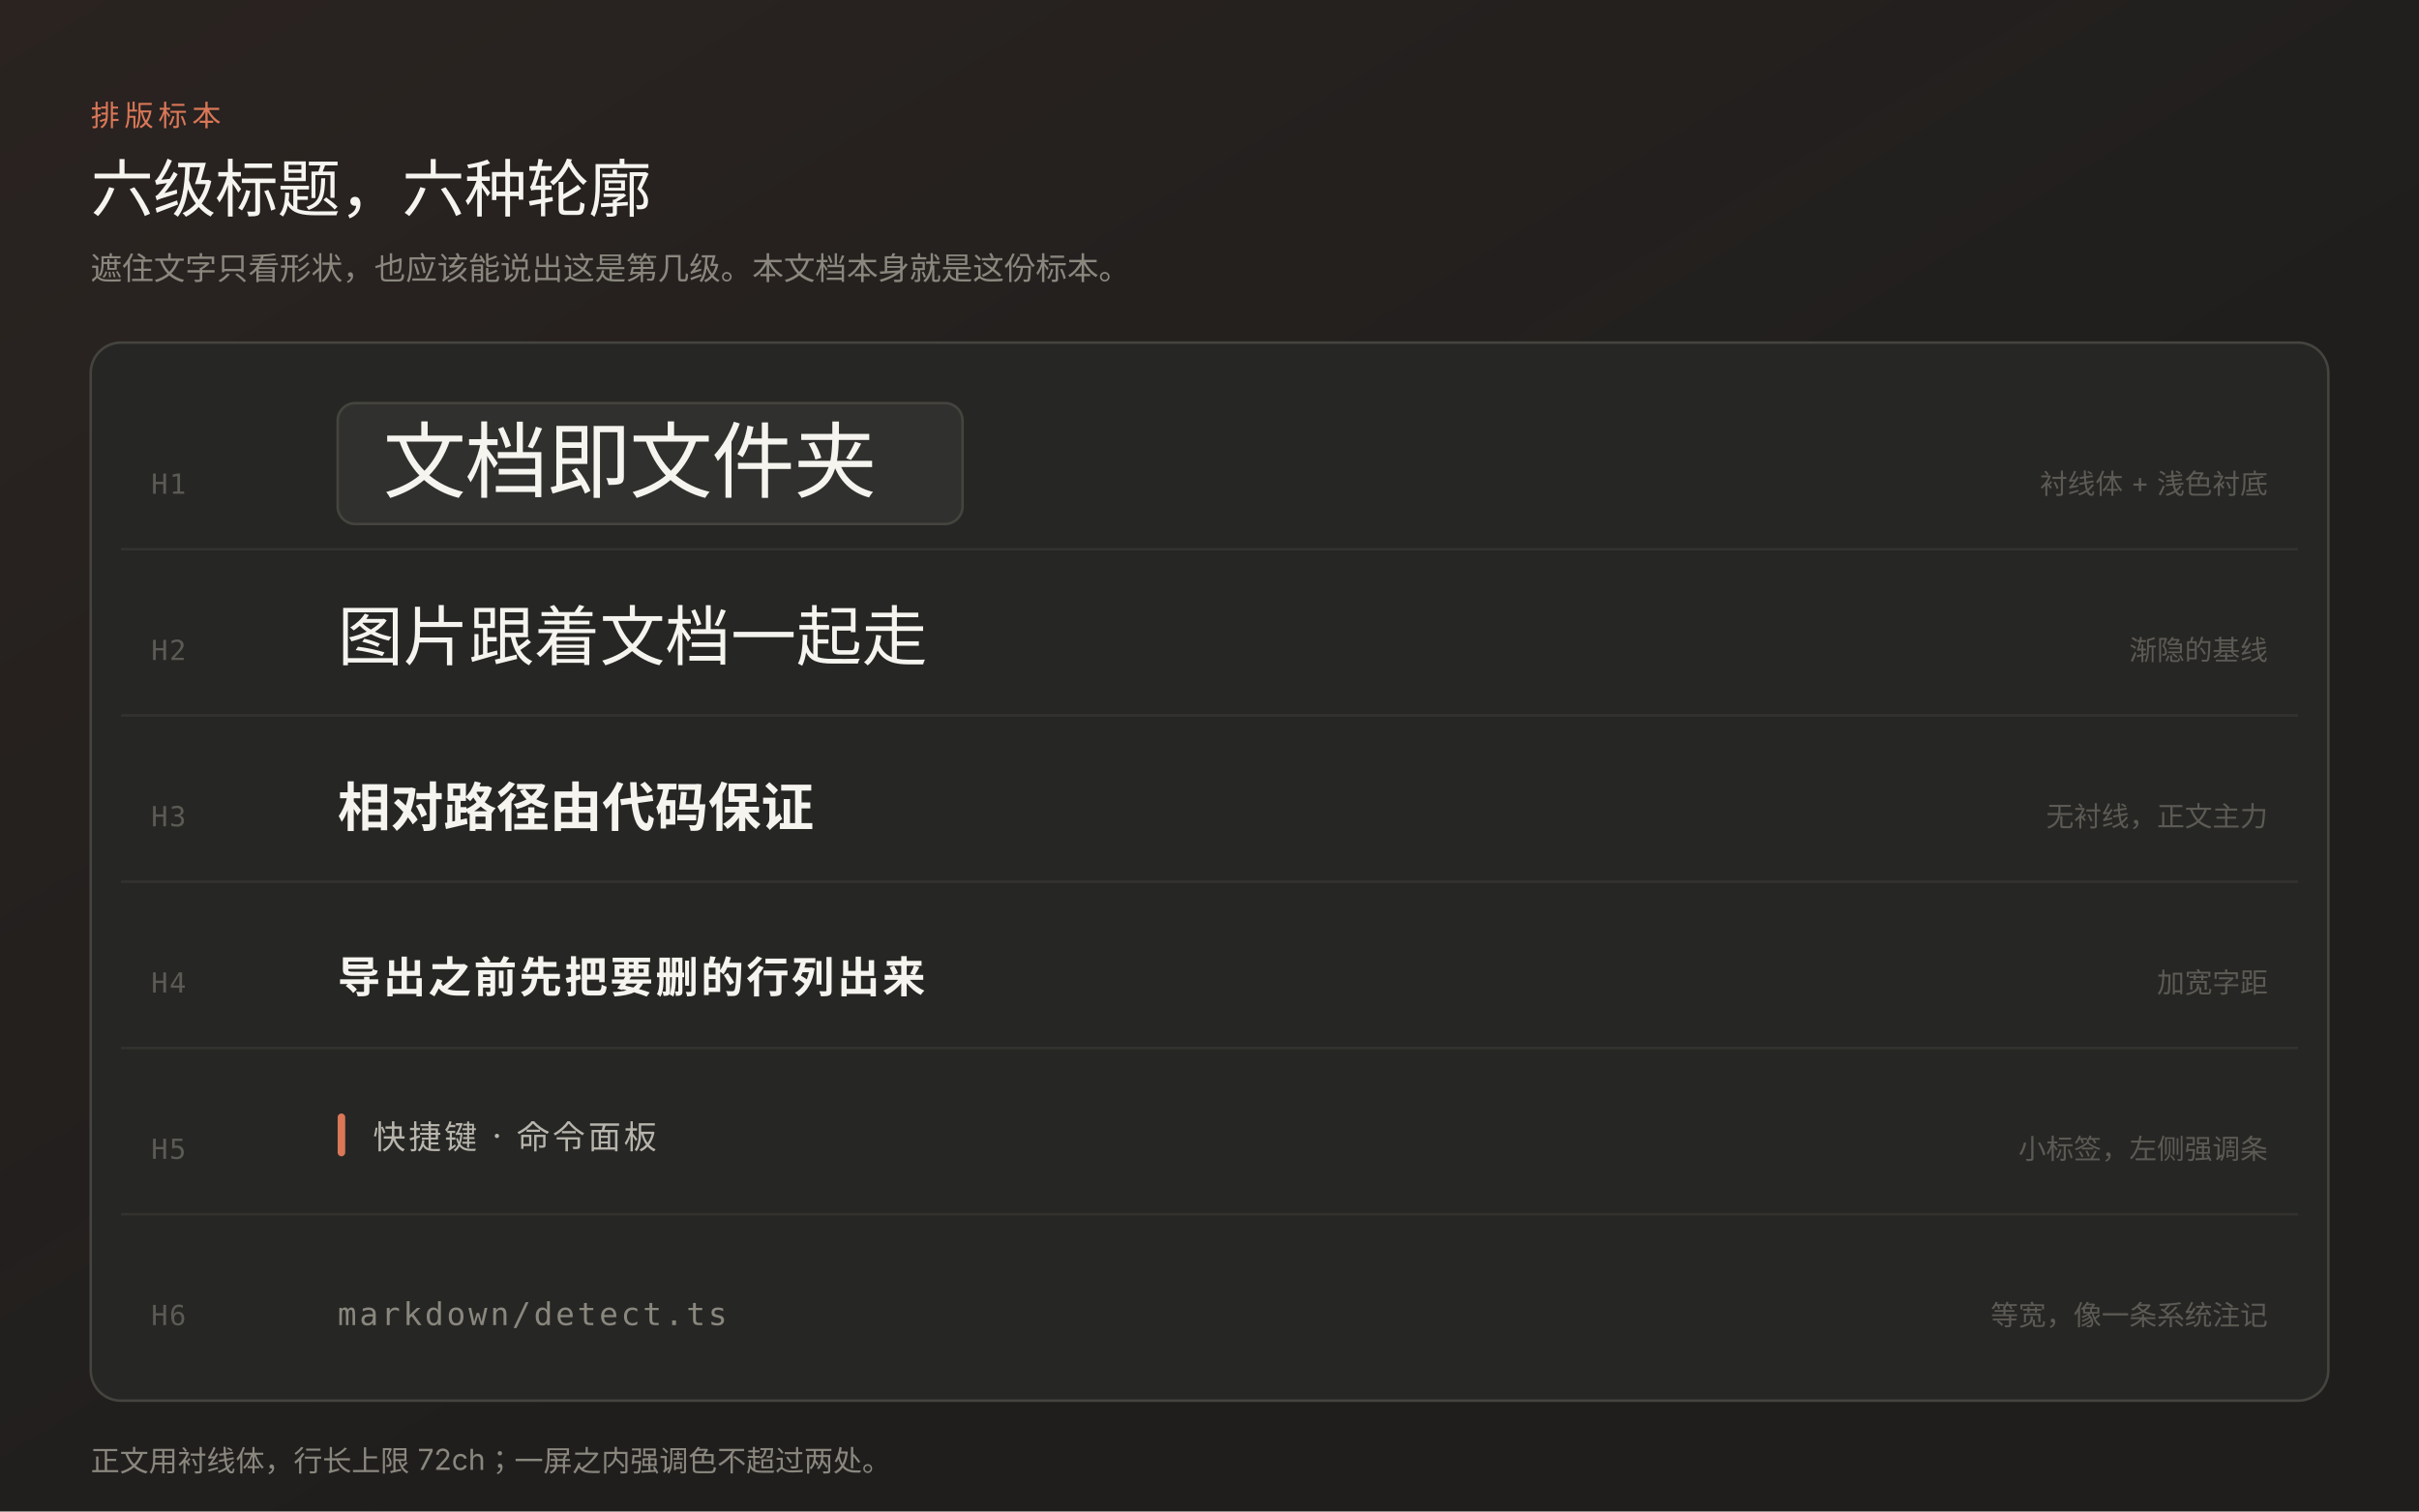
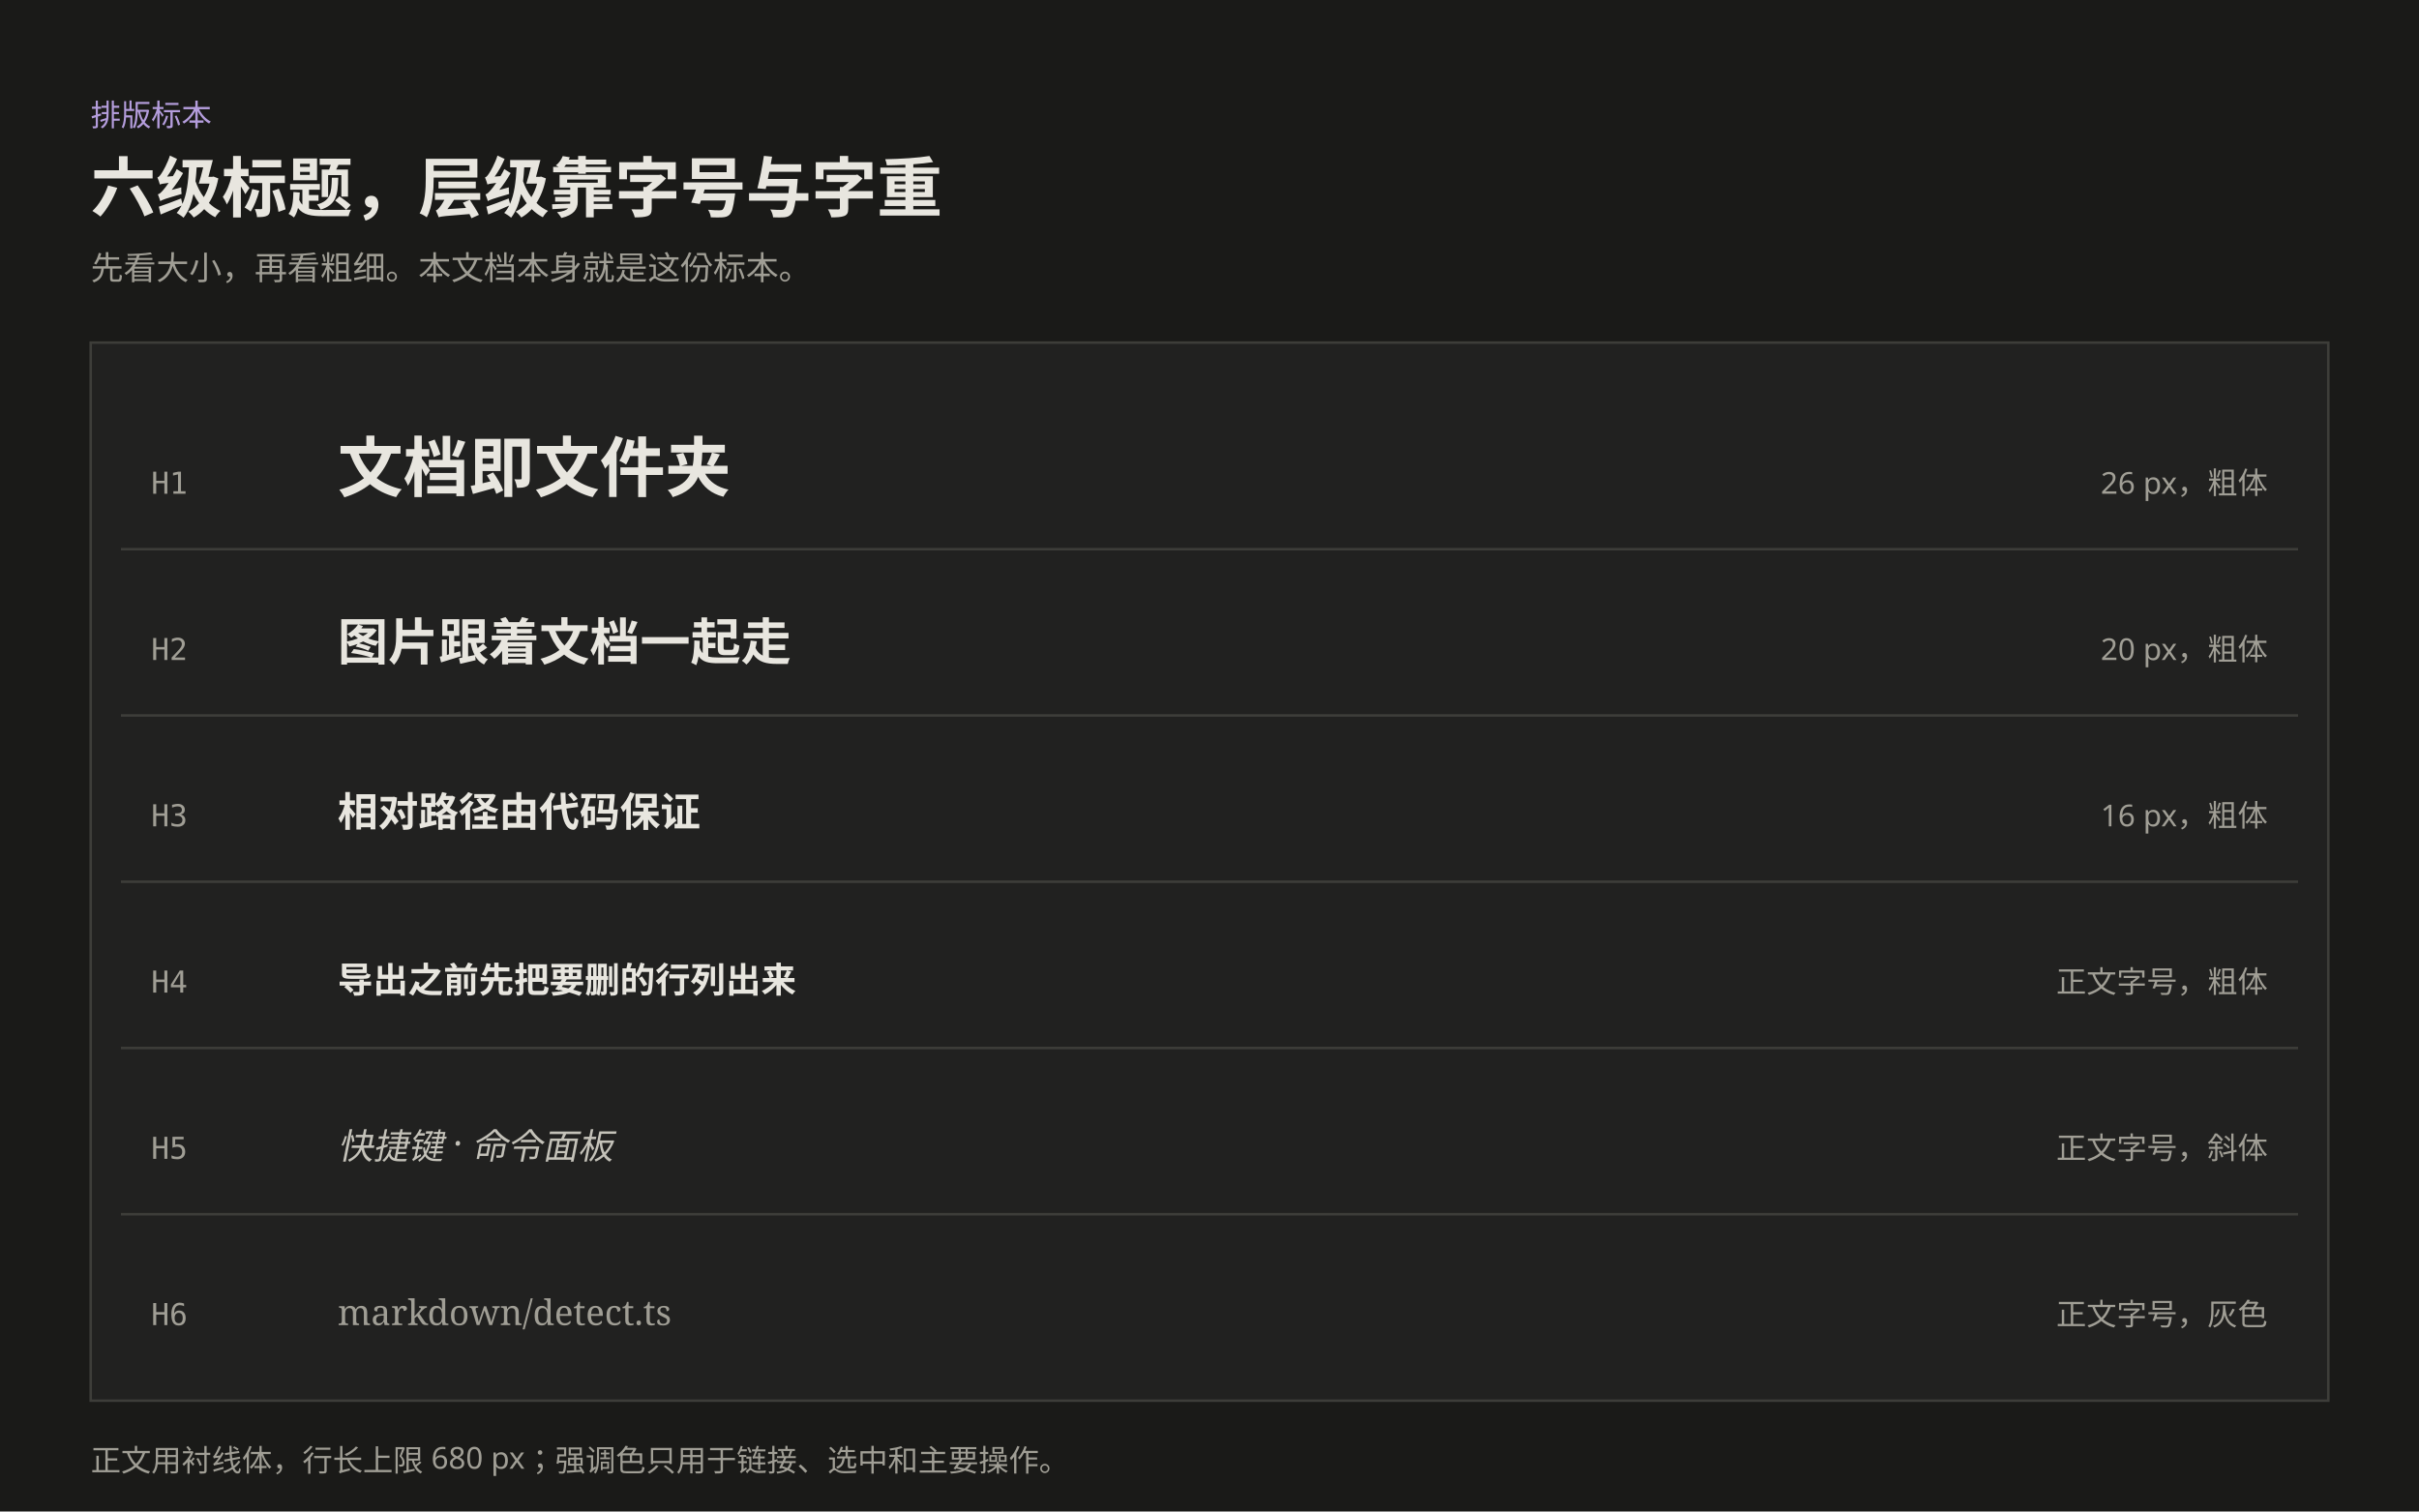
- <svg xmlns="http://www.w3.org/2000/svg" width="960" height="600" viewBox="0 0 960 600" role="img" aria-label="六级标题的排版标本：每一级用不同的字体与形态，只看轮廓就能分辨层级">
-   <defs>
-     <linearGradient id="wash4" x1="0" y1="0" x2="1" y2="1">
-       <stop offset="0" stop-color="#d97757" stop-opacity="0.06" />
-       <stop offset="0.6" stop-color="#d97757" stop-opacity="0" />
-     </linearGradient>
-     <linearGradient id="rule" x1="0" y1="0" x2="1" y2="0">
-       <stop offset="0" stop-color="#8A877E" stop-opacity="0.5" />
-       <stop offset="1" stop-color="#8A877E" stop-opacity="0" />
-     </linearGradient>
-   </defs>
-   <rect width="960" height="600" fill="#1F1E1D" />
-   <rect width="960" height="600" fill="url(#wash4)" />
-   <g font-family="'Segoe UI Variable Text', 'Segoe UI', Inter, 'PingFang SC', 'Microsoft YaHei UI', 'Noto Sans SC', sans-serif">
-     <text x="36" y="50" fill="#D97757" font-size="11.5" letter-spacing="1.9">排版标本</text>
-     <text x="36" y="84" fill="#F5F4EF" font-size="25" letter-spacing="-0.3">六级标题，六种轮廓</text>
-     <text x="36" y="111" fill="#8A877E" font-size="12.5">遮住文字只看形状，也应该能说出这是第几级。本文档本身就是这份标本。</text>
-     <rect x="36" y="136" width="888" height="420" rx="12" fill="#262624" stroke="#45443F" />
-     <g stroke="#33322F">
+ <svg xmlns="http://www.w3.org/2000/svg" width="960" height="600" viewBox="0 0 960 600" role="img" aria-label="六级标题的排版标本：一二三级为大小递减的粗体衬线，四级正文粗体，五级斜体，六级灰色">
+   <rect width="960" height="600" fill="#1A1A18" />
+   <g font-family="'Microsoft YaHei UI', 'Segoe UI', sans-serif">
+     <text x="36" y="50" fill="#B49DDC" font-size="12">排版标本</text>
+     <text x="36" y="84" fill="#E8E6DF" font-size="26" font-weight="700" font-family="SimSun, Georgia, serif">六级标题，层级靠字号与字重</text>
+     <text x="36" y="111" fill="#A09E95" font-size="13">先看大小，再看粗细。本文档本身就是这份标本。</text>
+     <rect x="36" y="136" width="888" height="420" fill="#212120" stroke="#3D3D39" />
+     <g stroke="#3D3D39">
      <line x1="48" y1="218" x2="912" y2="218" />
      <line x1="48" y1="284" x2="912" y2="284" />
      <line x1="48" y1="350" x2="912" y2="350" />
      <line x1="48" y1="416" x2="912" y2="416" />
      <line x1="48" y1="482" x2="912" y2="482" />
    </g>
-     <g font-family="'Cascadia Code', Consolas, 'Sarasa Mono SC', monospace" font-size="11" fill="#5C5A54" letter-spacing="0.6">
+     <g font-family="Consolas, monospace" font-size="12" fill="#A09E95">
      <text x="60" y="196">H1</text>
      <text x="60" y="262">H2</text>
      <text x="60" y="328">H3</text>
      <text x="60" y="394">H4</text>
      <text x="60" y="460">H5</text>
      <text x="60" y="526">H6</text>
    </g>
-     <rect x="134" y="160" width="248" height="48" rx="7" fill="#30302E" stroke="#45443F" />
-     <text x="152" y="195" fill="#F5F4EF" font-size="33" font-family="'Newsreader', 'Source Serif 4', Georgia, 'Songti SC', 'Noto Serif SC', serif" letter-spacing="-0.4">文档即文件夹</text>
-     <text x="900" y="196" fill="#5C5A54" font-size="11" text-anchor="end">衬线体 + 浅色衬底</text>
-     <text x="134" y="262" fill="#F5F4EF" font-size="26" font-family="'Newsreader', 'Source Serif 4', Georgia, 'Songti SC', 'Noto Serif SC', serif">图片跟着文档一起走</text>
-     <line x1="134" y1="276" x2="560" y2="276" stroke="url(#rule)" stroke-width="1.5" />
-     <text x="900" y="262" fill="#5C5A54" font-size="11" text-anchor="end">渐隐的基线</text>
-     <text x="134" y="328" fill="#F5F4EF" font-size="21" font-weight="620">相对路径由代码保证</text>
-     <text x="900" y="328" fill="#5C5A54" font-size="11" text-anchor="end">无衬线，正文主力</text>
-     <text x="134" y="394" fill="#F5F4EF" font-size="17" font-weight="620" letter-spacing="0.06em">导出之前先把要删的行列出来</text>
-     <text x="900" y="394" fill="#5C5A54" font-size="11" text-anchor="end">加宽字距</text>
-     <rect x="134" y="442" width="3" height="17" rx="1.5" fill="#D97757" />
-     <text x="148" y="456" fill="#B8B5AD" font-size="13" letter-spacing="0.09em">快捷键 · 命令面板</text>
-     <text x="900" y="460" fill="#5C5A54" font-size="11" text-anchor="end">小标签，左侧强调条</text>
-     <text x="134" y="526" fill="#8A877E" font-size="12.5" font-family="'Cascadia Code', Consolas, 'Sarasa Mono SC', monospace" letter-spacing="0.09em">markdown/detect.ts</text>
-     <text x="900" y="526" fill="#5C5A54" font-size="11" text-anchor="end">等宽，像一条系统注记</text>
-   </g>
-   <g font-family="'Segoe UI Variable Text', 'Segoe UI', Inter, 'PingFang SC', 'Microsoft YaHei UI', 'Noto Sans SC', sans-serif">
-     <text x="36" y="584" fill="#8A877E" font-size="11.5">正文用衬线体，行长上限 72ch；一屏之内强调色不超过两处。</text>
+     <g font-family="SimSun, Georgia, serif" font-weight="700" fill="#E8E6DF">
+       <text x="134" y="195" font-size="26">文档即文件夹</text>
+       <text x="134" y="262" font-size="20">图片跟着文档一起走</text>
+       <text x="134" y="328" font-size="16">相对路径由代码保证</text>
+     </g>
+     <g font-family="SimSun, Georgia, serif">
+       <text x="134" y="394" fill="#E8E6DF" font-size="14" font-weight="700">导出之前先把要删的行列出来</text>
+       <text x="134" y="460" fill="#C4C2B9" font-size="14" font-style="italic">快捷键 · 命令面板</text>
+       <text x="134" y="526" fill="#A09E95" font-size="14">markdown/detect.ts</text>
+     </g>
+     <g fill="#A09E95" font-size="12" text-anchor="end">
+       <text x="900" y="196">26 px，粗体</text>
+       <text x="900" y="262">20 px，粗体</text>
+       <text x="900" y="328">16 px，粗体</text>
+       <text x="900" y="394">正文字号，粗体</text>
+       <text x="900" y="460">正文字号，斜体</text>
+       <text x="900" y="526">正文字号，灰色</text>
+     </g>
+     <text x="36" y="584" fill="#A09E95" font-size="12">正文用衬线体，行长上限 680 px；强调色只用于链接、选中和主要操作。</text>
  </g>
</svg>
